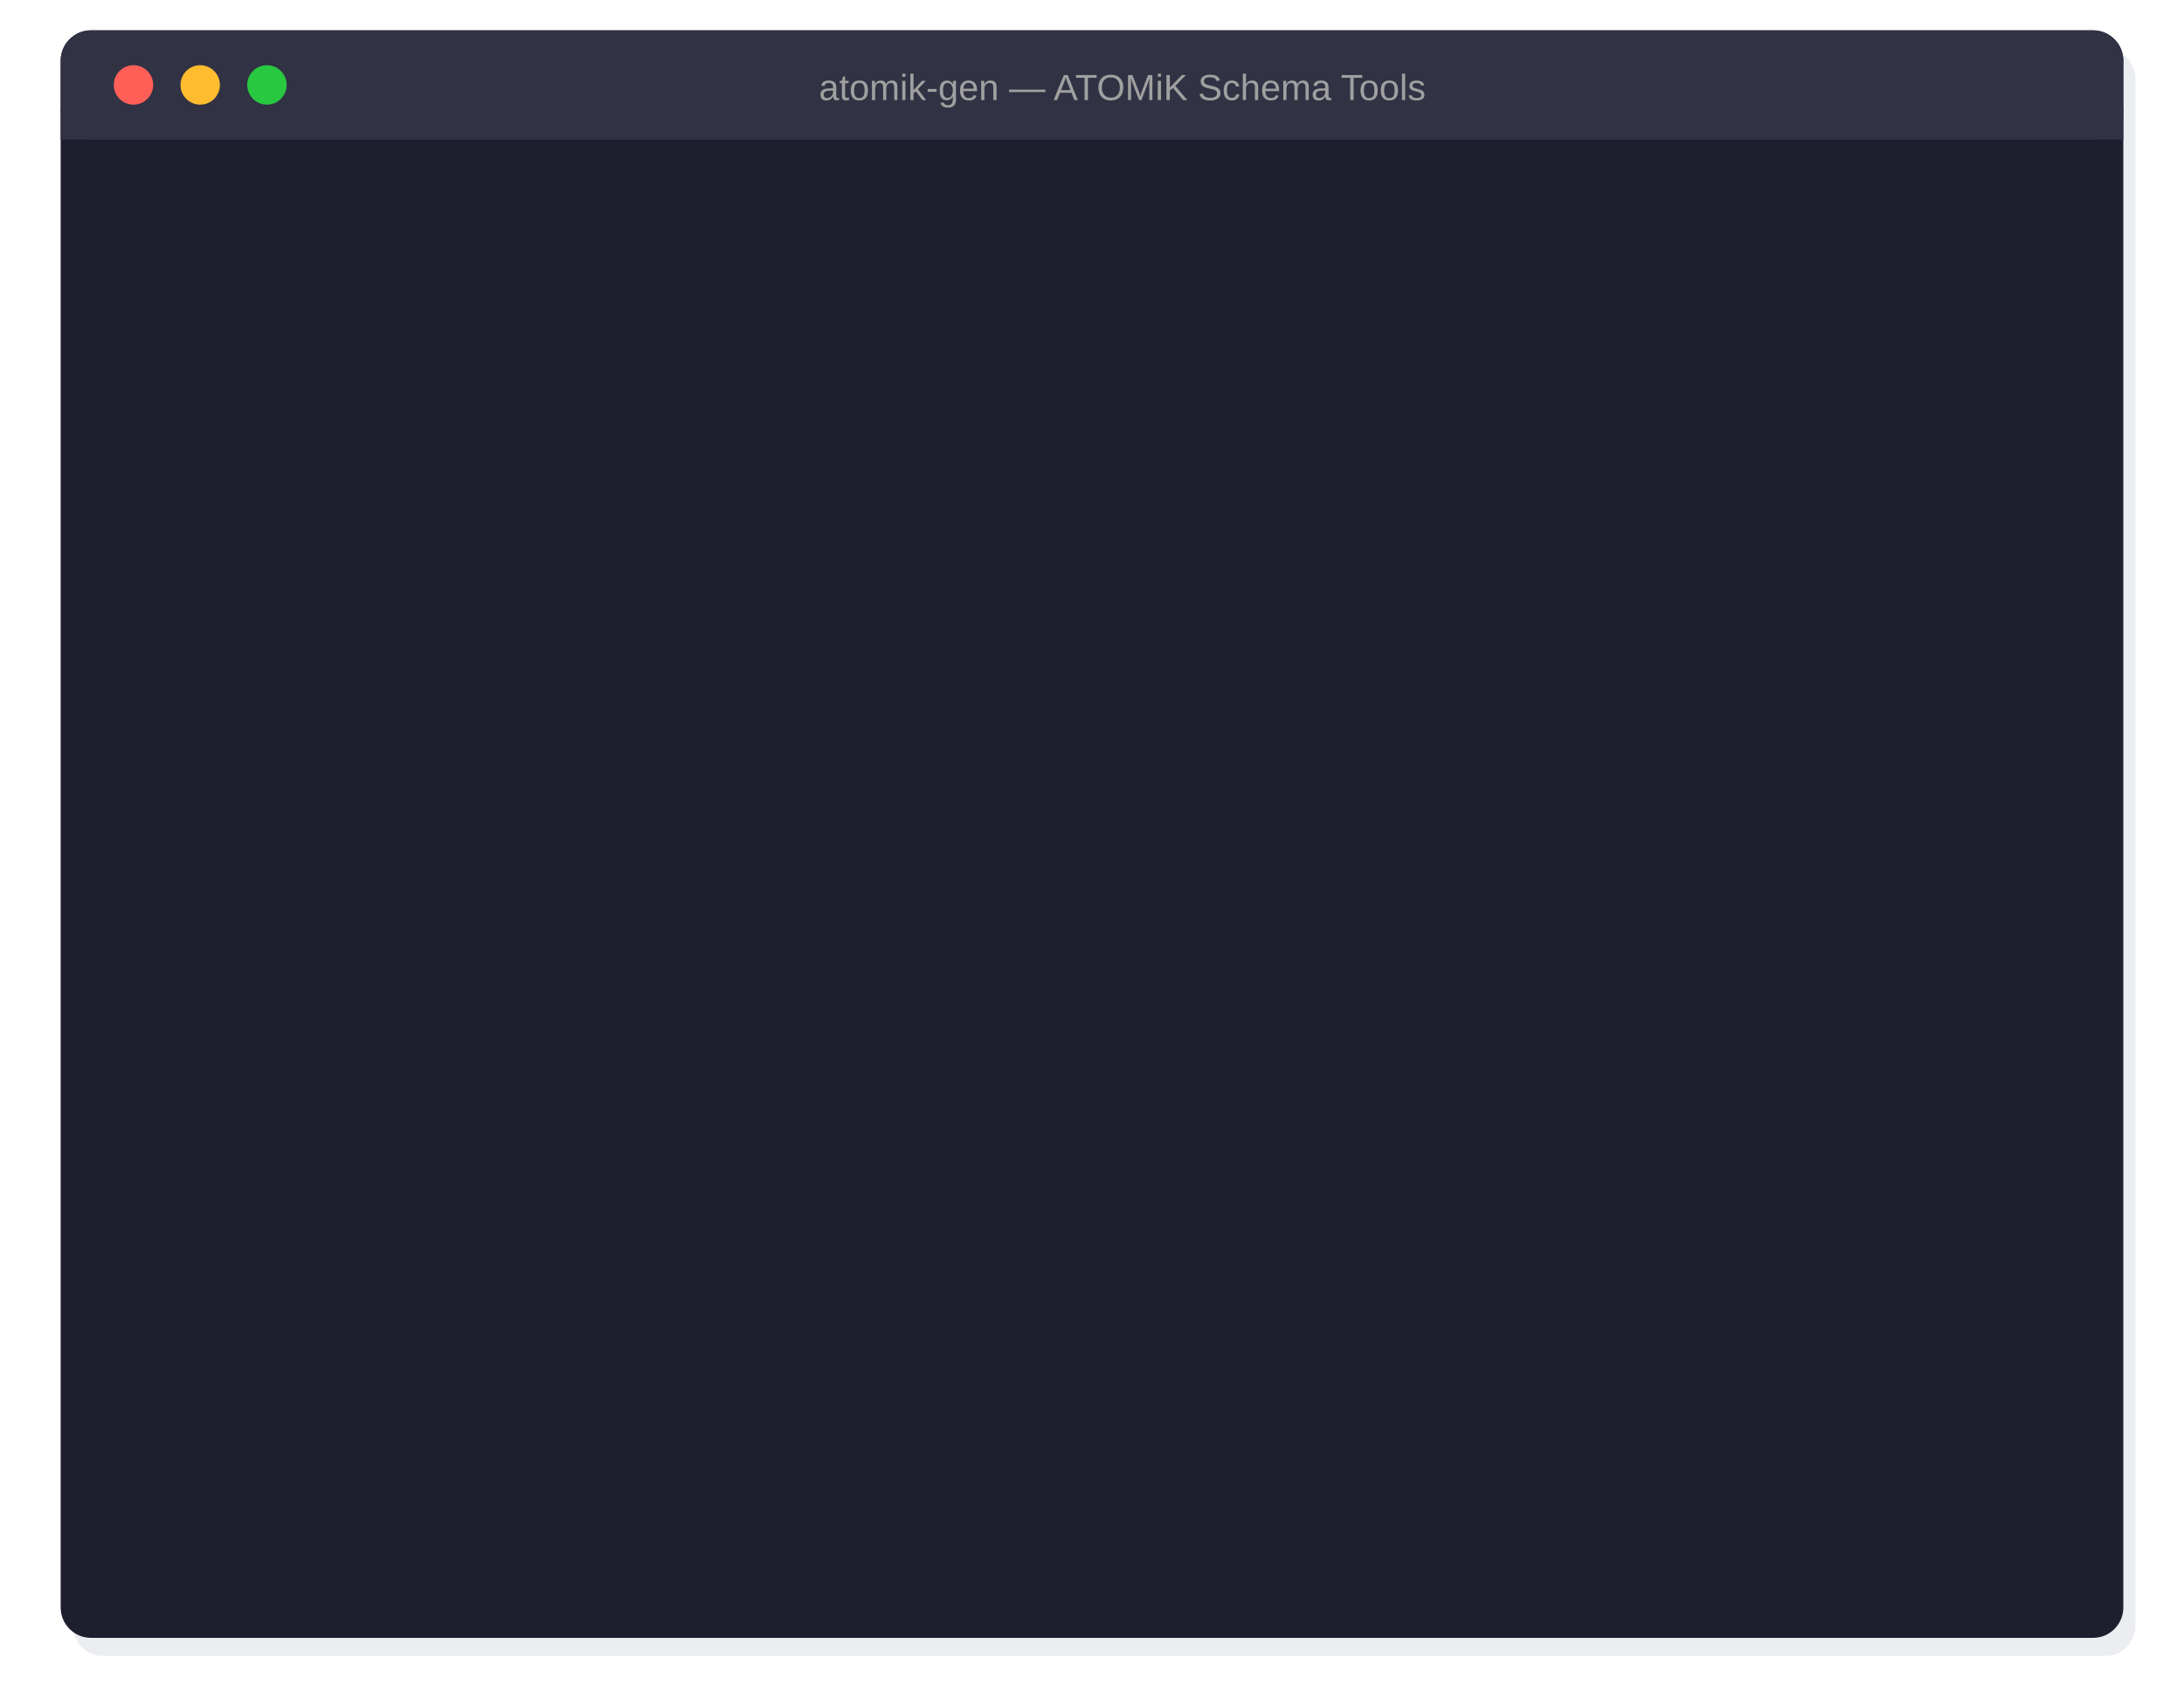
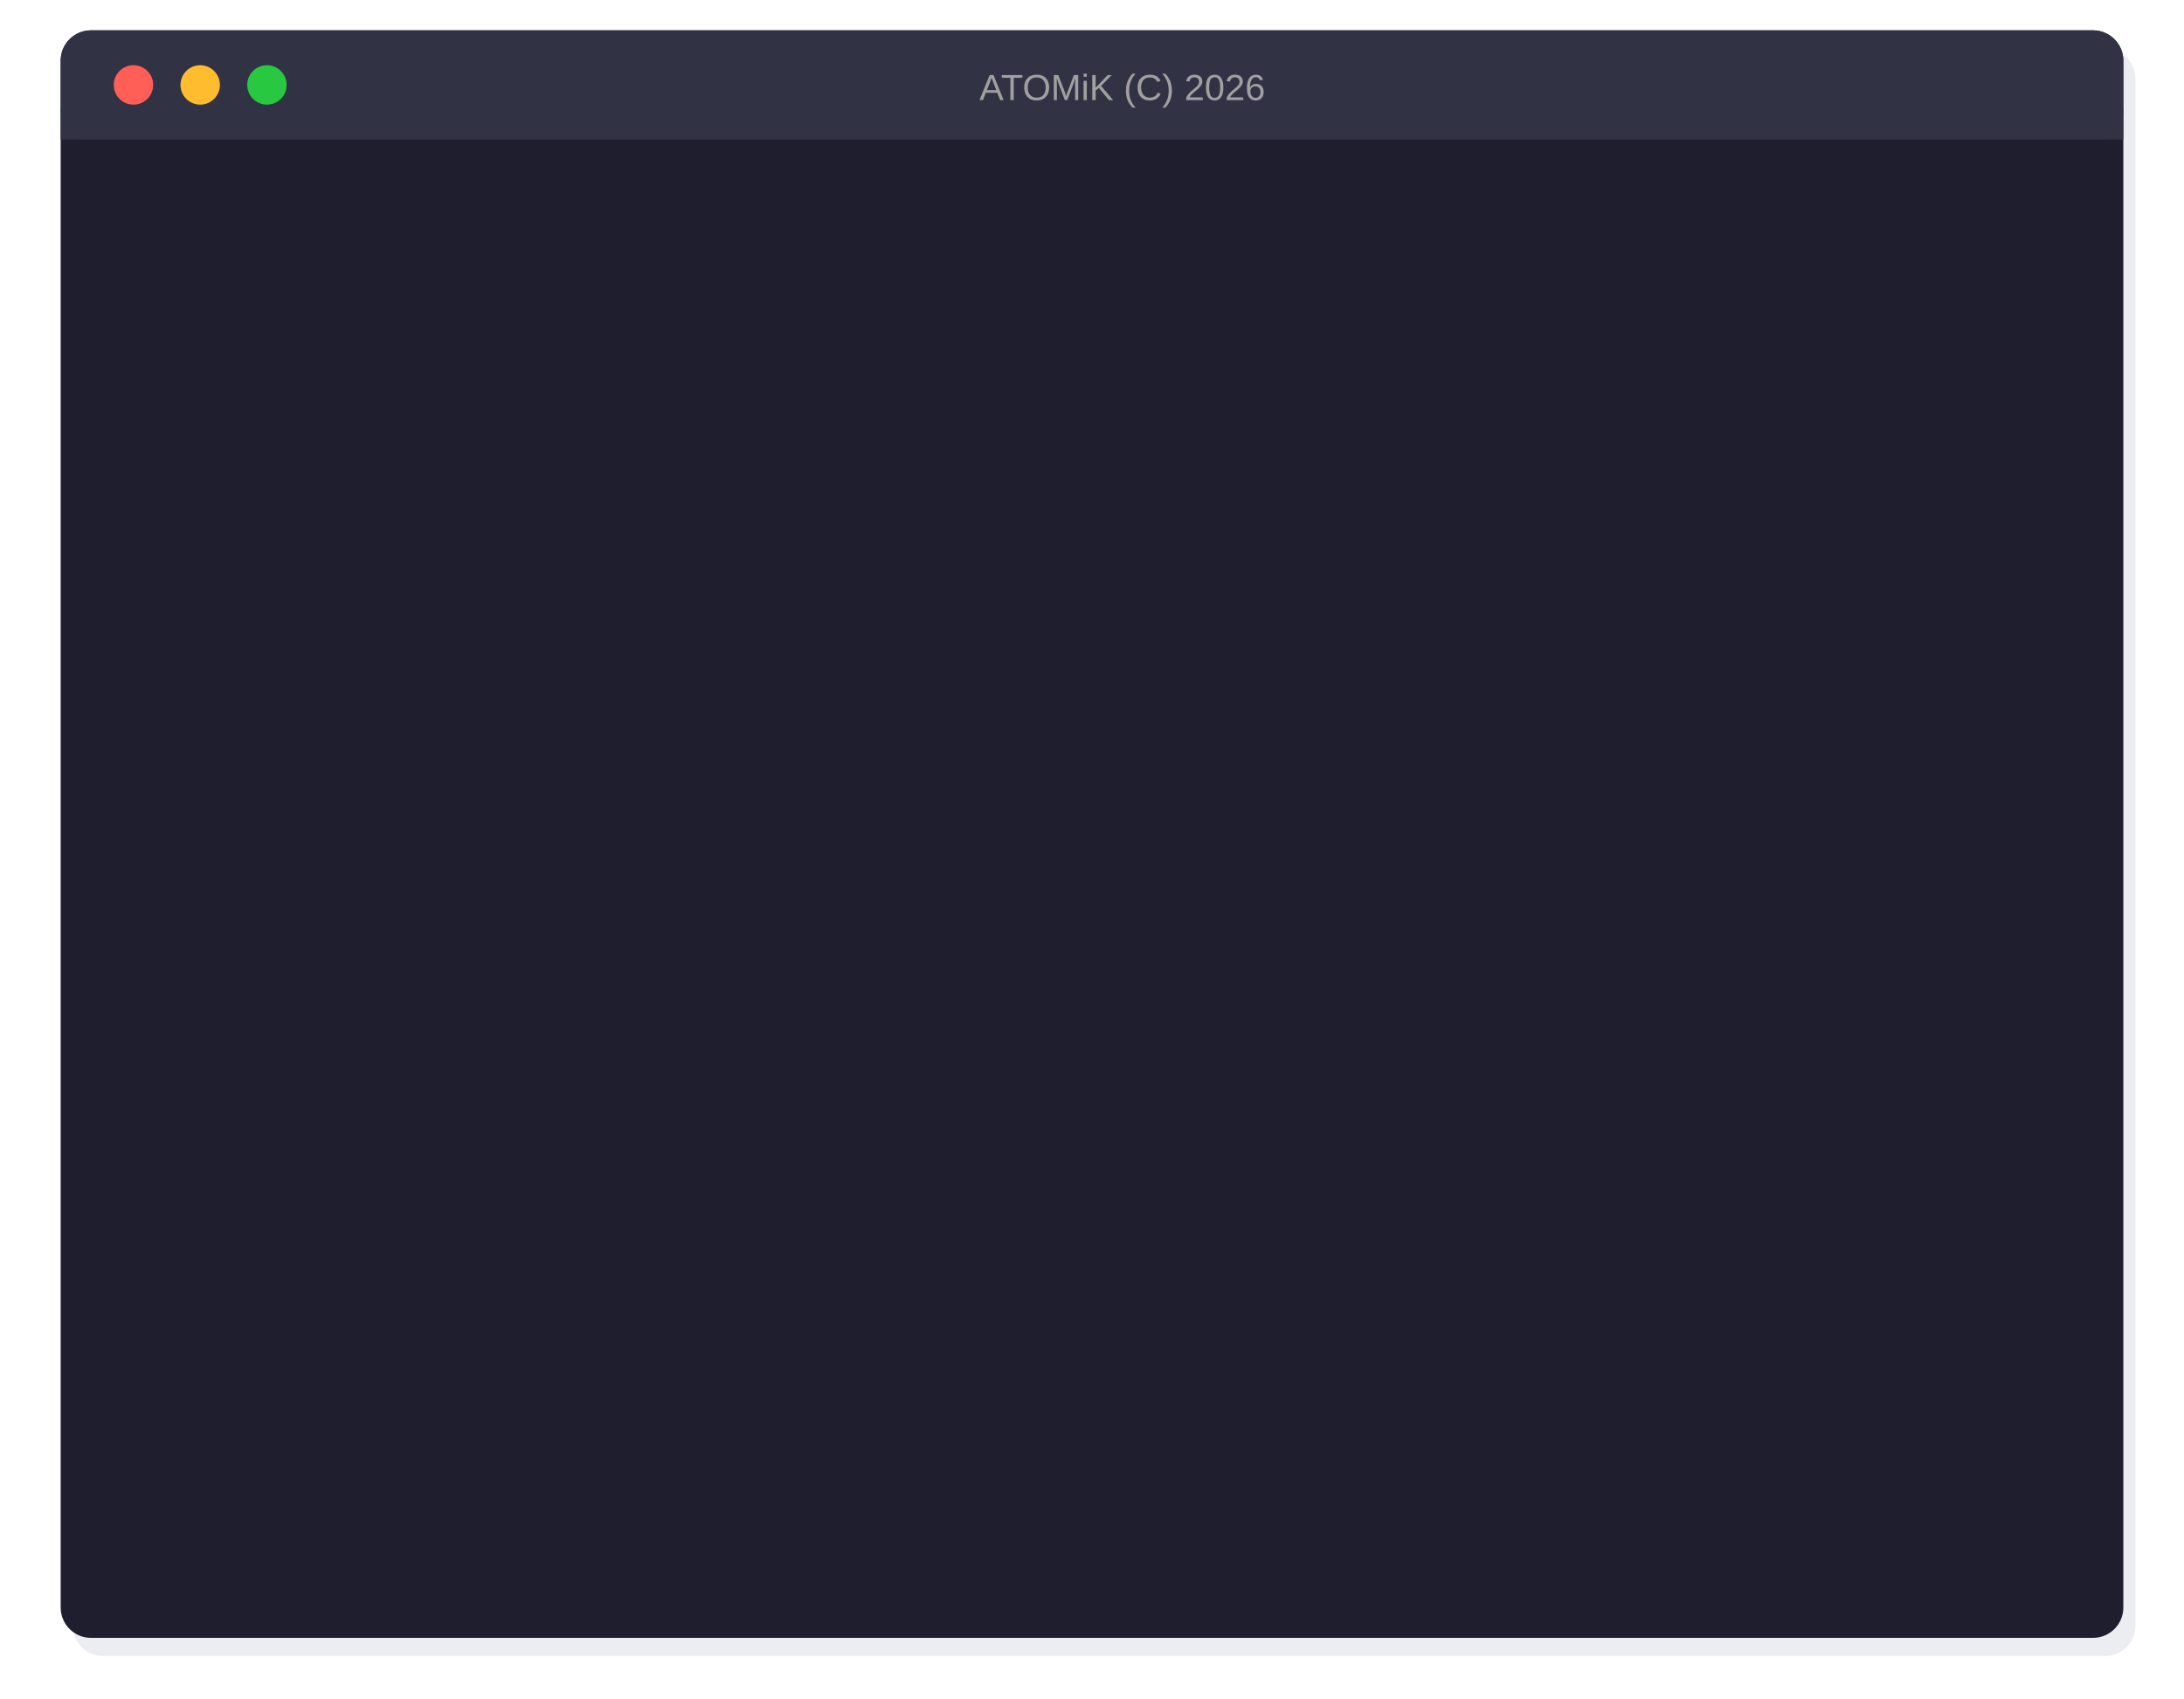
<svg xmlns="http://www.w3.org/2000/svg" width="720" height="560" viewBox="0 0 720 560" font-family="Monaco, Consolas, 'Courier New', monospace">
  <style>
    .f { opacity: 0; animation: fadeIn 0.1s forwards; }
    .cursor { opacity: 0; animation: cursorBlink 1s 7.5s infinite; }
    @keyframes fadeIn { from { opacity: 0 } to { opacity: 1 } }
    @keyframes cursorBlink { 0%, 49% { opacity: 0.7; } 50%, 100% { opacity: 0; } }
  </style>
  <rect x="24" y="16" width="680" height="530" rx="10" fill="#b0b8c4" opacity="0.25" />
  <rect x="20" y="10" width="680" height="530" rx="10" fill="#1e1e2e" />
  <rect x="20" y="10" width="680" height="36" rx="10" fill="#313244" />
  <rect x="20" y="36" width="680" height="10" fill="#313244" />
  <circle cx="44" cy="28" r="6.5" fill="#ff5f57" />
  <circle cx="66" cy="28" r="6.5" fill="#febc2e" />
  <circle cx="88" cy="28" r="6.5" fill="#28c840" />
-   <text x="370" y="33" text-anchor="middle" font-size="12" fill="#a0a0a0" font-family="'Segoe UI', 'Helvetica Neue', Arial, sans-serif">atomik-gen — ATOMiK Schema Tools</text>
+   <text x="370" y="33" text-anchor="middle" font-size="12" fill="#a0a0a0" font-family="'Segoe UI', 'Helvetica Neue', Arial, sans-serif">ATOMiK (C) 2026</text>
  <text x="42" y="70" font-size="13" fill="#a6e3a1" class="f" style="animation-delay:0.3s">$</text>
  <text x="57.0" y="70" font-size="13" fill="#cdd6f4" class="f" style="animation-delay:0.50s">a</text>
  <text x="64.8" y="70" font-size="13" fill="#cdd6f4" class="f" style="animation-delay:0.56s">t</text>
  <text x="72.6" y="70" font-size="13" fill="#cdd6f4" class="f" style="animation-delay:0.62s">o</text>
  <text x="80.4" y="70" font-size="13" fill="#cdd6f4" class="f" style="animation-delay:0.68s">m</text>
  <text x="88.2" y="70" font-size="13" fill="#cdd6f4" class="f" style="animation-delay:0.74s">i</text>
  <text x="96.0" y="70" font-size="13" fill="#cdd6f4" class="f" style="animation-delay:0.80s">k</text>
  <text x="103.8" y="70" font-size="13" fill="#cdd6f4" class="f" style="animation-delay:0.86s">-</text>
  <text x="111.6" y="70" font-size="13" fill="#cdd6f4" class="f" style="animation-delay:0.92s">g</text>
  <text x="119.4" y="70" font-size="13" fill="#cdd6f4" class="f" style="animation-delay:0.98s">e</text>
  <text x="127.2" y="70" font-size="13" fill="#cdd6f4" class="f" style="animation-delay:1.04s">n</text>
  <text x="142.8" y="70" font-size="13" fill="#89b4fa" class="f" style="animation-delay:1.16s">-</text>
  <text x="150.6" y="70" font-size="13" fill="#89b4fa" class="f" style="animation-delay:1.22s">-</text>
  <text x="158.4" y="70" font-size="13" fill="#89b4fa" class="f" style="animation-delay:1.28s">h</text>
  <text x="166.2" y="70" font-size="13" fill="#89b4fa" class="f" style="animation-delay:1.34s">e</text>
  <text x="174.0" y="70" font-size="13" fill="#89b4fa" class="f" style="animation-delay:1.40s">l</text>
  <text x="181.8" y="70" font-size="13" fill="#89b4fa" class="f" style="animation-delay:1.46s">p</text>
  <text x="42" y="100" font-size="13" fill="#cdd6f4" class="f" style="animation-delay:2.0s">Usage:</text>
  <text x="95" y="100" font-size="13" fill="#6c7086" class="f" style="animation-delay:2.0s">atomik-gen &lt;command&gt; [options]</text>
  <text x="42" y="130" font-size="13" fill="#cdd6f4" class="f" style="animation-delay:2.3s">Commands:</text>
  <text x="62" y="150" font-size="13" fill="#f9e2af" class="f" style="animation-delay:2.5s">generate</text>
  <text x="140" y="150" font-size="13" fill="#6c7086" class="f" style="animation-delay:2.5s">&lt;schema&gt;</text>
  <text x="310" y="150" font-size="13" fill="#a6adc8" class="f" style="animation-delay:2.5s">Generate SDK code from a schema</text>
  <text x="62" y="170" font-size="13" fill="#f9e2af" class="f" style="animation-delay:2.65s">validate</text>
  <text x="140" y="170" font-size="13" fill="#6c7086" class="f" style="animation-delay:2.65s">&lt;schema&gt;</text>
  <text x="310" y="170" font-size="13" fill="#a6adc8" class="f" style="animation-delay:2.65s">Validate a schema (no generation)</text>
  <text x="62" y="190" font-size="13" fill="#f9e2af" class="f" style="animation-delay:2.8s">info</text>
  <text x="140" y="190" font-size="13" fill="#6c7086" class="f" style="animation-delay:2.8s">&lt;schema&gt;</text>
  <text x="310" y="190" font-size="13" fill="#a6adc8" class="f" style="animation-delay:2.8s">Show schema summary</text>
  <text x="62" y="210" font-size="13" fill="#f9e2af" class="f" style="animation-delay:2.95s">batch</text>
  <text x="140" y="210" font-size="13" fill="#6c7086" class="f" style="animation-delay:2.95s">&lt;directory&gt;</text>
  <text x="310" y="210" font-size="13" fill="#a6adc8" class="f" style="animation-delay:2.95s">Batch generate from a directory of schemas</text>
  <text x="62" y="230" font-size="13" fill="#f9e2af" class="f" style="animation-delay:3.1s">list</text>
  <text x="310" y="230" font-size="13" fill="#a6adc8" class="f" style="animation-delay:3.1s">List available target languages</text>
  <text x="62" y="250" font-size="13" fill="#f9e2af" class="f" style="animation-delay:3.25s">pipeline</text>
  <text x="310" y="250" font-size="13" fill="#a6adc8" class="f" style="animation-delay:3.25s">Autonomous pipeline execution</text>
  <text x="62" y="270" font-size="13" fill="#f9e2af" class="f" style="animation-delay:3.4s">metrics</text>
  <text x="310" y="270" font-size="13" fill="#a6adc8" class="f" style="animation-delay:3.4s">Performance metrics</text>
  <text x="62" y="290" font-size="13" fill="#f9e2af" class="f" style="animation-delay:3.55s">demo</text>
  <text x="310" y="290" font-size="13" fill="#a6adc8" class="f" style="animation-delay:3.55s">Run domain hardware demonstrator</text>
  <text x="42" y="320" font-size="13" fill="#cdd6f4" class="f" style="animation-delay:3.85s">Options:</text>
  <text x="62" y="340" font-size="13" fill="#89b4fa" class="f" style="animation-delay:4.0s">--output-dir</text>
  <text x="164" y="340" font-size="13" fill="#6c7086" class="f" style="animation-delay:4.0s">DIR</text>
  <text x="310" y="340" font-size="13" fill="#a6adc8" class="f" style="animation-delay:4.0s">Output directory (default: generated)</text>
  <text x="62" y="360" font-size="13" fill="#89b4fa" class="f" style="animation-delay:4.15s">--languages</text>
  <text x="156" y="360" font-size="13" fill="#6c7086" class="f" style="animation-delay:4.15s">LANG [...]</text>
  <text x="310" y="360" font-size="13" fill="#a6adc8" class="f" style="animation-delay:4.15s">Target languages (default: all 5)</text>
  <text x="62" y="380" font-size="13" fill="#89b4fa" class="f" style="animation-delay:4.3s">--report</text>
  <text x="130" y="380" font-size="13" fill="#6c7086" class="f" style="animation-delay:4.3s">FILE</text>
  <text x="310" y="380" font-size="13" fill="#a6adc8" class="f" style="animation-delay:4.3s">Write JSON report to file</text>
  <text x="62" y="400" font-size="13" fill="#89b4fa" class="f" style="animation-delay:4.45s">-v, --verbose</text>
  <text x="310" y="400" font-size="13" fill="#a6adc8" class="f" style="animation-delay:4.45s">Verbose output</text>
  <text x="62" y="420" font-size="13" fill="#89b4fa" class="f" style="animation-delay:4.6s">--version</text>
  <text x="310" y="420" font-size="13" fill="#a6adc8" class="f" style="animation-delay:4.6s">Show version and exit</text>
  <text x="42" y="460" font-size="13" fill="#a6e3a1" class="f" style="animation-delay:5.5s">$</text>
  <text x="57" y="460" font-size="13" fill="#cdd6f4" class="f" style="animation-delay:5.7s">atomik-gen</text>
  <text x="143" y="460" font-size="13" fill="#f9e2af" class="f" style="animation-delay:5.9s">validate</text>
  <text x="213" y="460" font-size="13" fill="#6c7086" class="f" style="animation-delay:6.1s">sdk/schemas/examples/matrix-ops.json</text>
  <text x="42" y="490" font-size="13" fill="#a6e3a1" class="f" style="animation-delay:6.6s">matrix-ops.json: VALID</text>
  <text x="42" y="520" font-size="13" fill="#a6e3a1" class="f" style="animation-delay:7.2s">$</text>
  <rect x="55" y="510" width="8" height="14" rx="1" fill="#a6e3a1" class="cursor" />
</svg>
